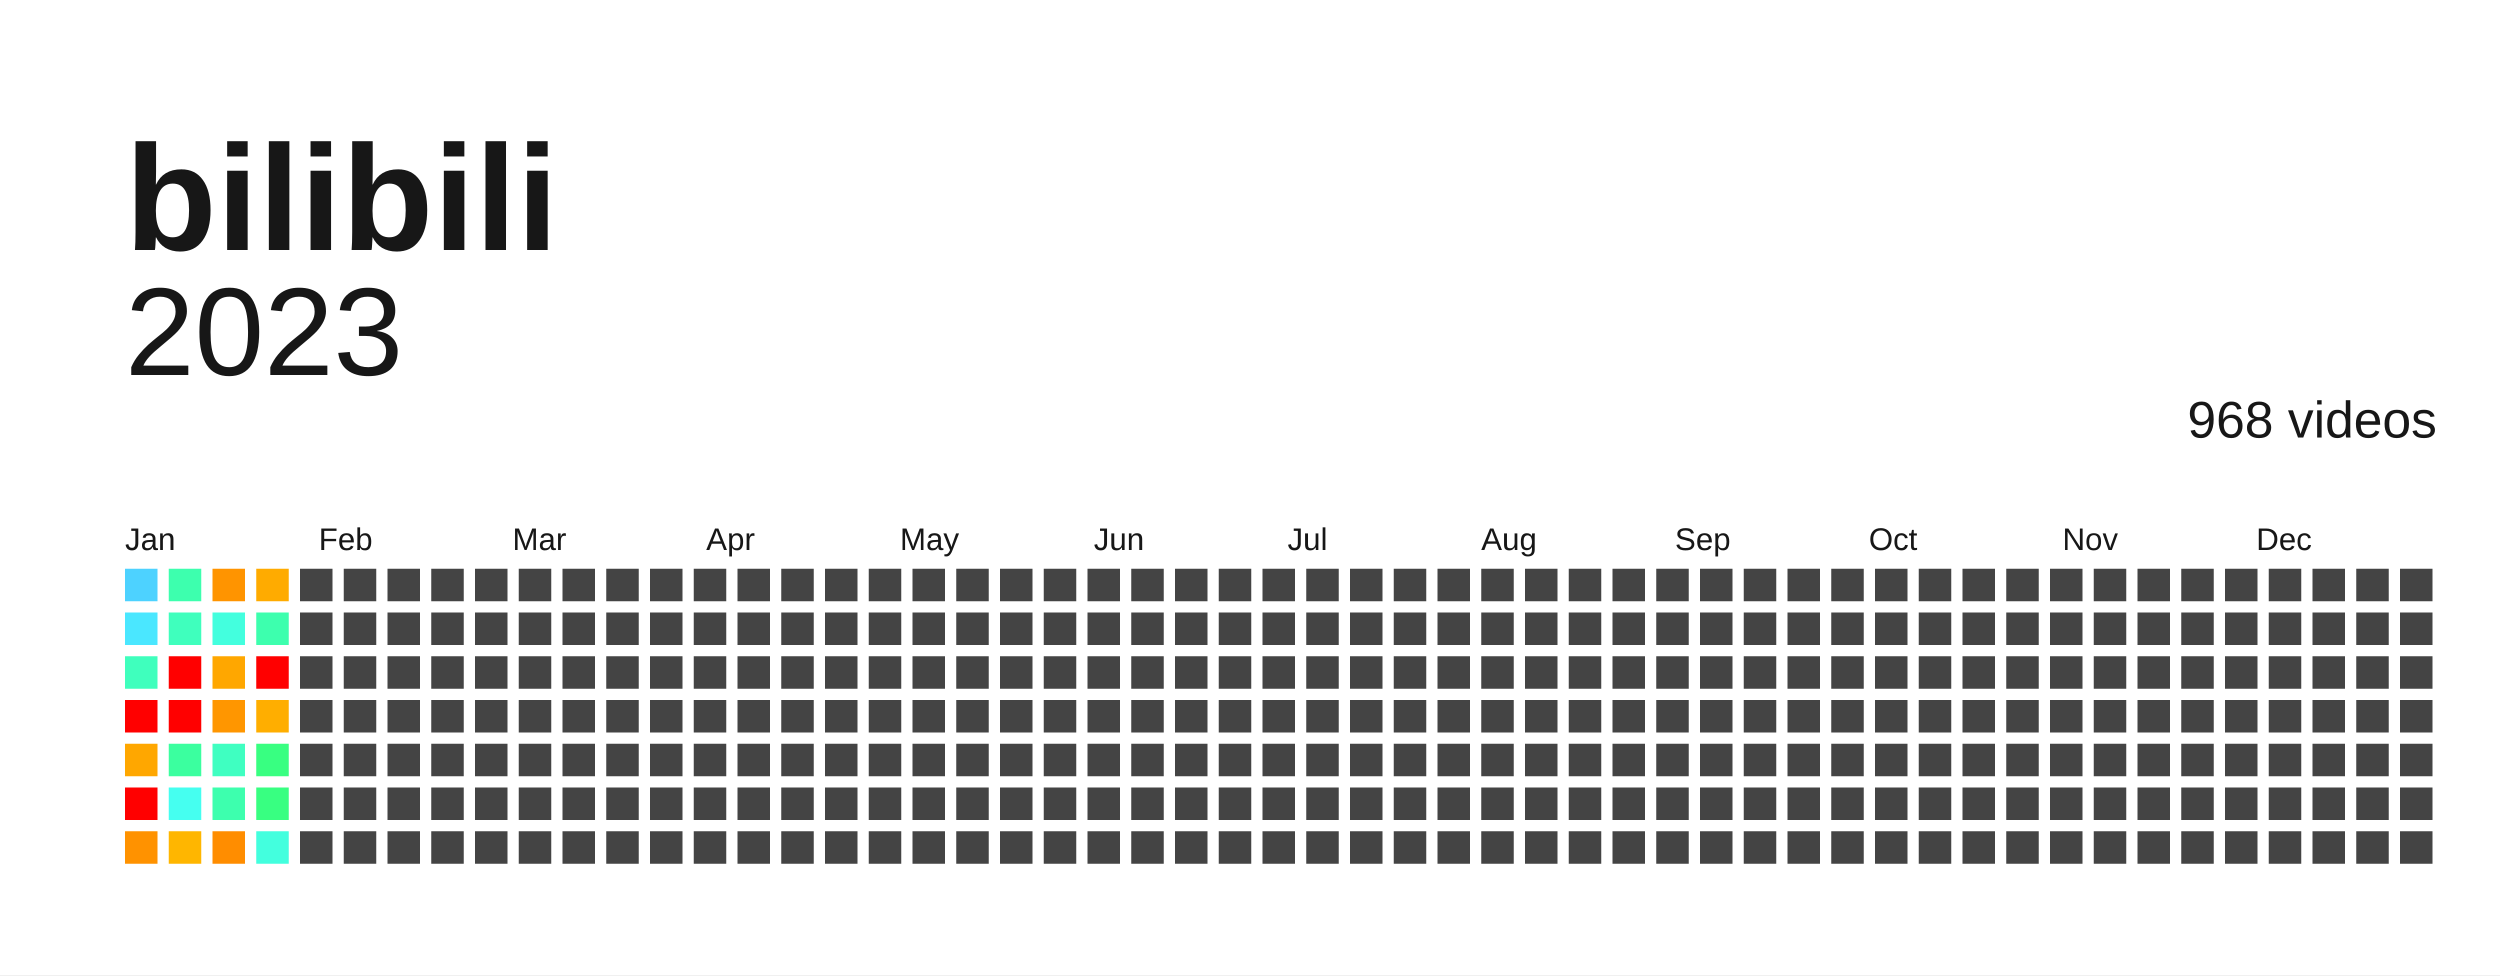
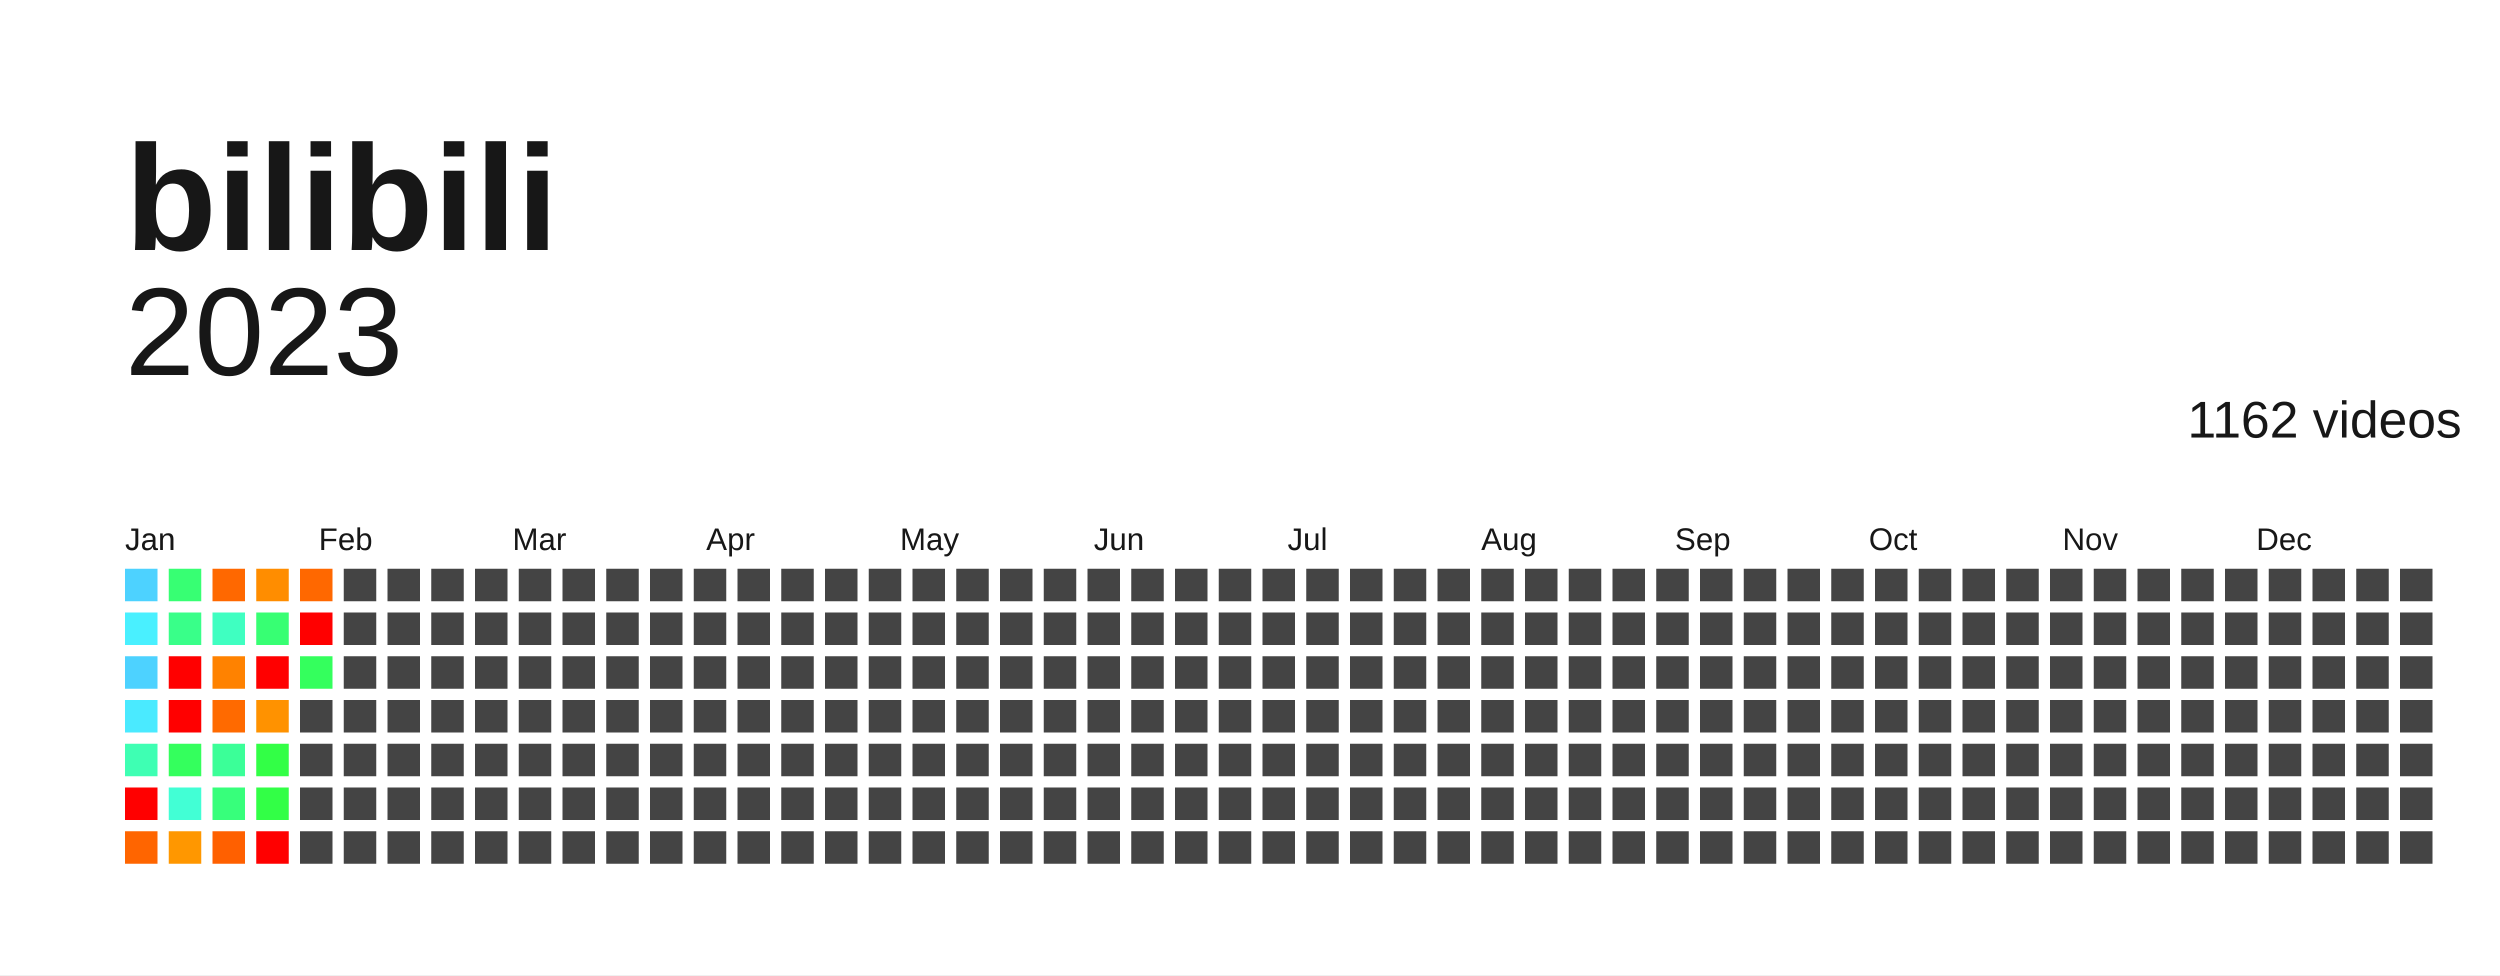
<svg xmlns="http://www.w3.org/2000/svg" baseProfile="full" height="78mm" version="1.1" viewBox="0,0,200,78" width="200mm">
  <defs />
  <rect fill="#FFFFFF" height="78" width="200" x="0" y="0" />
  <text fill="#171717" style="font-size:12px; font-family:Arial; font-weight:bold;" x="10" y="20">bilibili</text>
  <text alignment-baseline="hanging" fill="#171717" style="font-size:10.0px; font-family:Arial;" x="10" y="30">2023</text>
-   <text alignment-baseline="hanging" fill="#171717" style="font-size:4.125px; font-family:Arial;" x="175" y="35">968 videos</text>
+   <text alignment-baseline="hanging" fill="#171717" style="font-size:4.125px; font-family:Arial;" x="175" y="35">1162 videos</text>
  <text fill="#171717" style="font-size:2.5px; font-family:Arial" x="10.0" y="44">Jan</text>
  <text fill="#171717" style="font-size:2.5px; font-family:Arial" x="25.5" y="44">Feb</text>
  <text fill="#171717" style="font-size:2.5px; font-family:Arial" x="41.0" y="44">Mar</text>
  <text fill="#171717" style="font-size:2.5px; font-family:Arial" x="56.5" y="44">Apr</text>
  <text fill="#171717" style="font-size:2.5px; font-family:Arial" x="72.0" y="44">May</text>
  <text fill="#171717" style="font-size:2.5px; font-family:Arial" x="87.5" y="44">Jun</text>
  <text fill="#171717" style="font-size:2.5px; font-family:Arial" x="103.0" y="44">Jul</text>
  <text fill="#171717" style="font-size:2.5px; font-family:Arial" x="118.5" y="44">Aug</text>
  <text fill="#171717" style="font-size:2.5px; font-family:Arial" x="134.0" y="44">Sep</text>
  <text fill="#171717" style="font-size:2.5px; font-family:Arial" x="149.5" y="44">Oct</text>
  <text fill="#171717" style="font-size:2.5px; font-family:Arial" x="165.0" y="44">Nov</text>
  <text fill="#171717" style="font-size:2.5px; font-family:Arial" x="180.5" y="44">Dec</text>
  <rect fill="#4dd2ff" height="2.6" width="2.6" x="10.0" y="45.5" />
-   <rect fill="#4ae7ff" height="2.6" width="2.6" x="10.0" y="49.0" />
-   <rect fill="#3fffbd" height="2.6" width="2.6" x="10.0" y="52.5" />
-   <rect fill="red" height="2.6" width="2.6" x="10.0" y="56.0" />
-   <rect fill="#ffa700" height="2.6" width="2.6" x="10.0" y="59.5" />
+   <rect fill="#49f0ff" height="2.6" width="2.6" x="10.0" y="49.0" />
+   <rect fill="#4dd2ff" height="2.6" width="2.6" x="10.0" y="52.5" />
+   <rect fill="#4aeaff" height="2.6" width="2.6" x="10.0" y="56.0" />
+   <rect fill="#3effb3" height="2.6" width="2.6" x="10.0" y="59.5" />
  <rect fill="red" height="2.6" width="2.6" x="10.0" y="63.0" />
-   <rect fill="#ff9200" height="2.6" width="2.6" x="10.0" y="66.5" />
-   <rect fill="#3dffae" height="2.6" width="2.6" x="13.5" y="45.5" />
-   <rect fill="#3fffbd" height="2.6" width="2.6" x="13.5" y="49.0" />
+   <rect fill="#ff6500" height="2.6" width="2.6" x="10.0" y="66.5" />
+   <rect fill="#37ff73" height="2.6" width="2.6" x="13.5" y="45.5" />
+   <rect fill="#39ff89" height="2.6" width="2.6" x="13.5" y="49.0" />
  <rect fill="red" height="2.6" width="2.6" x="13.5" y="52.5" />
  <rect fill="red" height="2.6" width="2.6" x="13.5" y="56.0" />
-   <rect fill="#3bff9f" height="2.6" width="2.6" x="13.5" y="59.5" />
-   <rect fill="#45fff0" height="2.6" width="2.6" x="13.5" y="63.0" />
-   <rect fill="#ffb600" height="2.6" width="2.6" x="13.5" y="66.5" />
-   <rect fill="#ff9400" height="2.6" width="2.6" x="17.0" y="45.5" />
-   <rect fill="#43ffde" height="2.6" width="2.6" x="17.0" y="49.0" />
-   <rect fill="#ffa700" height="2.6" width="2.6" x="17.0" y="52.5" />
-   <rect fill="#ff9600" height="2.6" width="2.6" x="17.0" y="56.0" />
-   <rect fill="#3fffc1" height="2.6" width="2.6" x="17.0" y="59.5" />
-   <rect fill="#3dffae" height="2.6" width="2.6" x="17.0" y="63.0" />
-   <rect fill="#ff8d00" height="2.6" width="2.6" x="17.0" y="66.5" />
-   <rect fill="#ffab00" height="2.6" width="2.6" x="20.5" y="45.5" />
-   <rect fill="#3dffae" height="2.6" width="2.6" x="20.5" y="49.0" />
+   <rect fill="#34ff5d" height="2.6" width="2.6" x="13.5" y="59.5" />
+   <rect fill="#42ffd5" height="2.6" width="2.6" x="13.5" y="63.0" />
+   <rect fill="#ff9700" height="2.6" width="2.6" x="13.5" y="66.5" />
+   <rect fill="#ff6800" height="2.6" width="2.6" x="17.0" y="45.5" />
+   <rect fill="#3fffc1" height="2.6" width="2.6" x="17.0" y="49.0" />
+   <rect fill="#ff8200" height="2.6" width="2.6" x="17.0" y="52.5" />
+   <rect fill="#ff6a00" height="2.6" width="2.6" x="17.0" y="56.0" />
+   <rect fill="#3bff98" height="2.6" width="2.6" x="17.0" y="59.5" />
+   <rect fill="#37ff7b" height="2.6" width="2.6" x="17.0" y="63.0" />
+   <rect fill="#ff6000" height="2.6" width="2.6" x="17.0" y="66.5" />
+   <rect fill="#ff8d00" height="2.6" width="2.6" x="20.5" y="45.5" />
+   <rect fill="#37ff73" height="2.6" width="2.6" x="20.5" y="49.0" />
  <rect fill="red" height="2.6" width="2.6" x="20.5" y="52.5" />
-   <rect fill="#ffae00" height="2.6" width="2.6" x="20.5" y="56.0" />
-   <rect fill="#38ff81" height="2.6" width="2.6" x="20.5" y="59.5" />
-   <rect fill="#38ff81" height="2.6" width="2.6" x="20.5" y="63.0" />
-   <rect fill="#43ffde" height="2.6" width="2.6" x="20.5" y="66.5" />
-   <rect fill="#444444" height="2.6" width="2.6" x="24.0" y="45.5" />
-   <rect fill="#444444" height="2.6" width="2.6" x="24.0" y="49.0" />
-   <rect fill="#444444" height="2.6" width="2.6" x="24.0" y="52.5" />
+   <rect fill="#ff9200" height="2.6" width="2.6" x="20.5" y="56.0" />
+   <rect fill="#32ff46" height="2.6" width="2.6" x="20.5" y="59.5" />
+   <rect fill="#32ff46" height="2.6" width="2.6" x="20.5" y="63.0" />
+   <rect fill="red" height="2.6" width="2.6" x="20.5" y="66.5" />
+   <rect fill="#ff6800" height="2.6" width="2.6" x="24.0" y="45.5" />
+   <rect fill="red" height="2.6" width="2.6" x="24.0" y="49.0" />
+   <rect fill="#34ff5d" height="2.6" width="2.6" x="24.0" y="52.5" />
  <rect fill="#444444" height="2.6" width="2.6" x="24.0" y="56.0" />
  <rect fill="#444444" height="2.6" width="2.6" x="24.0" y="59.5" />
  <rect fill="#444444" height="2.6" width="2.6" x="24.0" y="63.0" />
  <rect fill="#444444" height="2.6" width="2.6" x="24.0" y="66.5" />
  <rect fill="#444444" height="2.6" width="2.6" x="27.5" y="45.5" />
  <rect fill="#444444" height="2.6" width="2.6" x="27.5" y="49.0" />
  <rect fill="#444444" height="2.6" width="2.6" x="27.5" y="52.5" />
  <rect fill="#444444" height="2.6" width="2.6" x="27.5" y="56.0" />
  <rect fill="#444444" height="2.6" width="2.6" x="27.5" y="59.5" />
  <rect fill="#444444" height="2.6" width="2.6" x="27.5" y="63.0" />
  <rect fill="#444444" height="2.6" width="2.6" x="27.5" y="66.5" />
  <rect fill="#444444" height="2.6" width="2.6" x="31.0" y="45.5" />
  <rect fill="#444444" height="2.6" width="2.6" x="31.0" y="49.0" />
  <rect fill="#444444" height="2.6" width="2.6" x="31.0" y="52.5" />
  <rect fill="#444444" height="2.6" width="2.6" x="31.0" y="56.0" />
  <rect fill="#444444" height="2.6" width="2.6" x="31.0" y="59.5" />
  <rect fill="#444444" height="2.6" width="2.6" x="31.0" y="63.0" />
  <rect fill="#444444" height="2.6" width="2.6" x="31.0" y="66.5" />
  <rect fill="#444444" height="2.6" width="2.6" x="34.5" y="45.5" />
  <rect fill="#444444" height="2.6" width="2.6" x="34.5" y="49.0" />
  <rect fill="#444444" height="2.6" width="2.6" x="34.5" y="52.5" />
  <rect fill="#444444" height="2.6" width="2.6" x="34.5" y="56.0" />
  <rect fill="#444444" height="2.6" width="2.6" x="34.5" y="59.5" />
  <rect fill="#444444" height="2.6" width="2.6" x="34.5" y="63.0" />
  <rect fill="#444444" height="2.6" width="2.6" x="34.5" y="66.5" />
  <rect fill="#444444" height="2.6" width="2.6" x="38.0" y="45.5" />
  <rect fill="#444444" height="2.6" width="2.6" x="38.0" y="49.0" />
  <rect fill="#444444" height="2.6" width="2.6" x="38.0" y="52.5" />
  <rect fill="#444444" height="2.6" width="2.6" x="38.0" y="56.0" />
  <rect fill="#444444" height="2.6" width="2.6" x="38.0" y="59.5" />
  <rect fill="#444444" height="2.6" width="2.6" x="38.0" y="63.0" />
  <rect fill="#444444" height="2.6" width="2.6" x="38.0" y="66.5" />
  <rect fill="#444444" height="2.6" width="2.6" x="41.5" y="45.5" />
  <rect fill="#444444" height="2.6" width="2.6" x="41.5" y="49.0" />
  <rect fill="#444444" height="2.6" width="2.6" x="41.5" y="52.5" />
  <rect fill="#444444" height="2.6" width="2.6" x="41.5" y="56.0" />
  <rect fill="#444444" height="2.6" width="2.6" x="41.5" y="59.5" />
  <rect fill="#444444" height="2.6" width="2.6" x="41.5" y="63.0" />
  <rect fill="#444444" height="2.6" width="2.6" x="41.5" y="66.5" />
  <rect fill="#444444" height="2.6" width="2.6" x="45.0" y="45.5" />
  <rect fill="#444444" height="2.6" width="2.6" x="45.0" y="49.0" />
  <rect fill="#444444" height="2.6" width="2.6" x="45.0" y="52.5" />
  <rect fill="#444444" height="2.6" width="2.6" x="45.0" y="56.0" />
  <rect fill="#444444" height="2.6" width="2.6" x="45.0" y="59.5" />
  <rect fill="#444444" height="2.6" width="2.6" x="45.0" y="63.0" />
  <rect fill="#444444" height="2.6" width="2.6" x="45.0" y="66.5" />
  <rect fill="#444444" height="2.6" width="2.6" x="48.5" y="45.5" />
  <rect fill="#444444" height="2.6" width="2.6" x="48.5" y="49.0" />
  <rect fill="#444444" height="2.6" width="2.6" x="48.5" y="52.5" />
  <rect fill="#444444" height="2.6" width="2.6" x="48.5" y="56.0" />
  <rect fill="#444444" height="2.6" width="2.6" x="48.5" y="59.5" />
  <rect fill="#444444" height="2.6" width="2.6" x="48.5" y="63.0" />
  <rect fill="#444444" height="2.6" width="2.6" x="48.5" y="66.5" />
  <rect fill="#444444" height="2.6" width="2.6" x="52.0" y="45.5" />
  <rect fill="#444444" height="2.6" width="2.6" x="52.0" y="49.0" />
  <rect fill="#444444" height="2.6" width="2.6" x="52.0" y="52.5" />
  <rect fill="#444444" height="2.6" width="2.6" x="52.0" y="56.0" />
  <rect fill="#444444" height="2.6" width="2.6" x="52.0" y="59.5" />
  <rect fill="#444444" height="2.6" width="2.6" x="52.0" y="63.0" />
  <rect fill="#444444" height="2.6" width="2.6" x="52.0" y="66.5" />
  <rect fill="#444444" height="2.6" width="2.6" x="55.5" y="45.5" />
  <rect fill="#444444" height="2.6" width="2.6" x="55.5" y="49.0" />
  <rect fill="#444444" height="2.6" width="2.6" x="55.5" y="52.5" />
  <rect fill="#444444" height="2.6" width="2.6" x="55.5" y="56.0" />
  <rect fill="#444444" height="2.6" width="2.6" x="55.5" y="59.5" />
  <rect fill="#444444" height="2.6" width="2.6" x="55.5" y="63.0" />
  <rect fill="#444444" height="2.6" width="2.6" x="55.5" y="66.5" />
  <rect fill="#444444" height="2.6" width="2.6" x="59.0" y="45.5" />
  <rect fill="#444444" height="2.6" width="2.6" x="59.0" y="49.0" />
  <rect fill="#444444" height="2.6" width="2.6" x="59.0" y="52.5" />
  <rect fill="#444444" height="2.6" width="2.6" x="59.0" y="56.0" />
  <rect fill="#444444" height="2.6" width="2.6" x="59.0" y="59.5" />
  <rect fill="#444444" height="2.6" width="2.6" x="59.0" y="63.0" />
  <rect fill="#444444" height="2.6" width="2.6" x="59.0" y="66.5" />
  <rect fill="#444444" height="2.6" width="2.6" x="62.5" y="45.5" />
  <rect fill="#444444" height="2.6" width="2.6" x="62.5" y="49.0" />
  <rect fill="#444444" height="2.6" width="2.6" x="62.5" y="52.5" />
  <rect fill="#444444" height="2.6" width="2.6" x="62.5" y="56.0" />
  <rect fill="#444444" height="2.6" width="2.6" x="62.5" y="59.5" />
  <rect fill="#444444" height="2.6" width="2.6" x="62.5" y="63.0" />
  <rect fill="#444444" height="2.6" width="2.6" x="62.5" y="66.5" />
  <rect fill="#444444" height="2.6" width="2.6" x="66.0" y="45.5" />
  <rect fill="#444444" height="2.6" width="2.6" x="66.0" y="49.0" />
  <rect fill="#444444" height="2.6" width="2.6" x="66.0" y="52.5" />
  <rect fill="#444444" height="2.6" width="2.6" x="66.0" y="56.0" />
  <rect fill="#444444" height="2.6" width="2.6" x="66.0" y="59.5" />
  <rect fill="#444444" height="2.6" width="2.6" x="66.0" y="63.0" />
  <rect fill="#444444" height="2.6" width="2.6" x="66.0" y="66.5" />
  <rect fill="#444444" height="2.6" width="2.6" x="69.5" y="45.5" />
  <rect fill="#444444" height="2.6" width="2.6" x="69.5" y="49.0" />
  <rect fill="#444444" height="2.6" width="2.6" x="69.5" y="52.5" />
  <rect fill="#444444" height="2.6" width="2.6" x="69.5" y="56.0" />
  <rect fill="#444444" height="2.6" width="2.6" x="69.5" y="59.5" />
  <rect fill="#444444" height="2.6" width="2.6" x="69.5" y="63.0" />
  <rect fill="#444444" height="2.6" width="2.6" x="69.5" y="66.5" />
  <rect fill="#444444" height="2.6" width="2.6" x="73.0" y="45.5" />
  <rect fill="#444444" height="2.6" width="2.6" x="73.0" y="49.0" />
  <rect fill="#444444" height="2.6" width="2.6" x="73.0" y="52.5" />
  <rect fill="#444444" height="2.6" width="2.6" x="73.0" y="56.0" />
  <rect fill="#444444" height="2.6" width="2.6" x="73.0" y="59.5" />
  <rect fill="#444444" height="2.6" width="2.6" x="73.0" y="63.0" />
  <rect fill="#444444" height="2.6" width="2.6" x="73.0" y="66.5" />
  <rect fill="#444444" height="2.6" width="2.6" x="76.5" y="45.5" />
  <rect fill="#444444" height="2.6" width="2.6" x="76.5" y="49.0" />
  <rect fill="#444444" height="2.6" width="2.6" x="76.5" y="52.5" />
  <rect fill="#444444" height="2.6" width="2.6" x="76.5" y="56.0" />
  <rect fill="#444444" height="2.6" width="2.6" x="76.5" y="59.5" />
  <rect fill="#444444" height="2.6" width="2.6" x="76.5" y="63.0" />
  <rect fill="#444444" height="2.6" width="2.6" x="76.5" y="66.5" />
  <rect fill="#444444" height="2.6" width="2.6" x="80.0" y="45.5" />
  <rect fill="#444444" height="2.6" width="2.6" x="80.0" y="49.0" />
  <rect fill="#444444" height="2.6" width="2.6" x="80.0" y="52.5" />
  <rect fill="#444444" height="2.6" width="2.6" x="80.0" y="56.0" />
  <rect fill="#444444" height="2.6" width="2.6" x="80.0" y="59.5" />
  <rect fill="#444444" height="2.6" width="2.6" x="80.0" y="63.0" />
  <rect fill="#444444" height="2.6" width="2.6" x="80.0" y="66.5" />
  <rect fill="#444444" height="2.6" width="2.6" x="83.5" y="45.5" />
  <rect fill="#444444" height="2.6" width="2.6" x="83.5" y="49.0" />
  <rect fill="#444444" height="2.6" width="2.6" x="83.5" y="52.5" />
  <rect fill="#444444" height="2.6" width="2.6" x="83.5" y="56.0" />
  <rect fill="#444444" height="2.6" width="2.6" x="83.5" y="59.5" />
  <rect fill="#444444" height="2.6" width="2.6" x="83.5" y="63.0" />
  <rect fill="#444444" height="2.6" width="2.6" x="83.5" y="66.5" />
  <rect fill="#444444" height="2.6" width="2.6" x="87.0" y="45.5" />
  <rect fill="#444444" height="2.6" width="2.6" x="87.0" y="49.0" />
  <rect fill="#444444" height="2.6" width="2.6" x="87.0" y="52.5" />
  <rect fill="#444444" height="2.6" width="2.6" x="87.0" y="56.0" />
  <rect fill="#444444" height="2.6" width="2.6" x="87.0" y="59.5" />
  <rect fill="#444444" height="2.6" width="2.6" x="87.0" y="63.0" />
  <rect fill="#444444" height="2.6" width="2.6" x="87.0" y="66.5" />
  <rect fill="#444444" height="2.6" width="2.6" x="90.5" y="45.5" />
  <rect fill="#444444" height="2.6" width="2.6" x="90.5" y="49.0" />
  <rect fill="#444444" height="2.6" width="2.6" x="90.5" y="52.5" />
  <rect fill="#444444" height="2.6" width="2.6" x="90.5" y="56.0" />
  <rect fill="#444444" height="2.6" width="2.6" x="90.5" y="59.5" />
  <rect fill="#444444" height="2.6" width="2.6" x="90.5" y="63.0" />
  <rect fill="#444444" height="2.6" width="2.6" x="90.5" y="66.5" />
  <rect fill="#444444" height="2.6" width="2.6" x="94.0" y="45.5" />
  <rect fill="#444444" height="2.6" width="2.6" x="94.0" y="49.0" />
  <rect fill="#444444" height="2.6" width="2.6" x="94.0" y="52.5" />
  <rect fill="#444444" height="2.6" width="2.6" x="94.0" y="56.0" />
  <rect fill="#444444" height="2.6" width="2.6" x="94.0" y="59.5" />
  <rect fill="#444444" height="2.6" width="2.6" x="94.0" y="63.0" />
  <rect fill="#444444" height="2.6" width="2.6" x="94.0" y="66.5" />
  <rect fill="#444444" height="2.6" width="2.6" x="97.5" y="45.5" />
  <rect fill="#444444" height="2.6" width="2.6" x="97.5" y="49.0" />
  <rect fill="#444444" height="2.6" width="2.6" x="97.5" y="52.5" />
  <rect fill="#444444" height="2.6" width="2.6" x="97.5" y="56.0" />
  <rect fill="#444444" height="2.6" width="2.6" x="97.5" y="59.5" />
  <rect fill="#444444" height="2.6" width="2.6" x="97.5" y="63.0" />
  <rect fill="#444444" height="2.6" width="2.6" x="97.5" y="66.5" />
  <rect fill="#444444" height="2.6" width="2.6" x="101.0" y="45.5" />
  <rect fill="#444444" height="2.6" width="2.6" x="101.0" y="49.0" />
  <rect fill="#444444" height="2.6" width="2.6" x="101.0" y="52.5" />
  <rect fill="#444444" height="2.6" width="2.6" x="101.0" y="56.0" />
  <rect fill="#444444" height="2.6" width="2.6" x="101.0" y="59.5" />
  <rect fill="#444444" height="2.6" width="2.6" x="101.0" y="63.0" />
  <rect fill="#444444" height="2.6" width="2.6" x="101.0" y="66.5" />
  <rect fill="#444444" height="2.6" width="2.6" x="104.5" y="45.5" />
  <rect fill="#444444" height="2.6" width="2.6" x="104.5" y="49.0" />
  <rect fill="#444444" height="2.6" width="2.6" x="104.5" y="52.5" />
  <rect fill="#444444" height="2.6" width="2.6" x="104.5" y="56.0" />
  <rect fill="#444444" height="2.6" width="2.6" x="104.5" y="59.5" />
  <rect fill="#444444" height="2.6" width="2.6" x="104.5" y="63.0" />
  <rect fill="#444444" height="2.6" width="2.6" x="104.5" y="66.5" />
  <rect fill="#444444" height="2.6" width="2.6" x="108.0" y="45.5" />
  <rect fill="#444444" height="2.6" width="2.6" x="108.0" y="49.0" />
  <rect fill="#444444" height="2.6" width="2.6" x="108.0" y="52.5" />
  <rect fill="#444444" height="2.6" width="2.6" x="108.0" y="56.0" />
  <rect fill="#444444" height="2.6" width="2.6" x="108.0" y="59.5" />
  <rect fill="#444444" height="2.6" width="2.6" x="108.0" y="63.0" />
  <rect fill="#444444" height="2.6" width="2.6" x="108.0" y="66.5" />
  <rect fill="#444444" height="2.6" width="2.6" x="111.5" y="45.5" />
  <rect fill="#444444" height="2.6" width="2.6" x="111.5" y="49.0" />
  <rect fill="#444444" height="2.6" width="2.6" x="111.5" y="52.5" />
  <rect fill="#444444" height="2.6" width="2.6" x="111.5" y="56.0" />
  <rect fill="#444444" height="2.6" width="2.6" x="111.5" y="59.5" />
  <rect fill="#444444" height="2.6" width="2.6" x="111.5" y="63.0" />
  <rect fill="#444444" height="2.6" width="2.6" x="111.5" y="66.5" />
  <rect fill="#444444" height="2.6" width="2.6" x="115.0" y="45.5" />
  <rect fill="#444444" height="2.6" width="2.6" x="115.0" y="49.0" />
  <rect fill="#444444" height="2.6" width="2.6" x="115.0" y="52.5" />
  <rect fill="#444444" height="2.6" width="2.6" x="115.0" y="56.0" />
  <rect fill="#444444" height="2.6" width="2.6" x="115.0" y="59.5" />
  <rect fill="#444444" height="2.6" width="2.6" x="115.0" y="63.0" />
  <rect fill="#444444" height="2.6" width="2.6" x="115.0" y="66.5" />
  <rect fill="#444444" height="2.6" width="2.6" x="118.5" y="45.5" />
  <rect fill="#444444" height="2.6" width="2.6" x="118.5" y="49.0" />
  <rect fill="#444444" height="2.6" width="2.6" x="118.5" y="52.5" />
  <rect fill="#444444" height="2.6" width="2.6" x="118.5" y="56.0" />
  <rect fill="#444444" height="2.6" width="2.6" x="118.5" y="59.5" />
  <rect fill="#444444" height="2.6" width="2.6" x="118.5" y="63.0" />
  <rect fill="#444444" height="2.6" width="2.6" x="118.5" y="66.5" />
  <rect fill="#444444" height="2.6" width="2.6" x="122.0" y="45.5" />
  <rect fill="#444444" height="2.6" width="2.6" x="122.0" y="49.0" />
  <rect fill="#444444" height="2.6" width="2.6" x="122.0" y="52.5" />
  <rect fill="#444444" height="2.6" width="2.6" x="122.0" y="56.0" />
  <rect fill="#444444" height="2.6" width="2.6" x="122.0" y="59.5" />
  <rect fill="#444444" height="2.6" width="2.6" x="122.0" y="63.0" />
  <rect fill="#444444" height="2.6" width="2.6" x="122.0" y="66.5" />
  <rect fill="#444444" height="2.6" width="2.6" x="125.5" y="45.5" />
  <rect fill="#444444" height="2.6" width="2.6" x="125.5" y="49.0" />
  <rect fill="#444444" height="2.6" width="2.6" x="125.5" y="52.5" />
  <rect fill="#444444" height="2.6" width="2.6" x="125.5" y="56.0" />
  <rect fill="#444444" height="2.6" width="2.6" x="125.5" y="59.5" />
  <rect fill="#444444" height="2.6" width="2.6" x="125.5" y="63.0" />
  <rect fill="#444444" height="2.6" width="2.6" x="125.5" y="66.5" />
  <rect fill="#444444" height="2.6" width="2.6" x="129.0" y="45.5" />
  <rect fill="#444444" height="2.6" width="2.6" x="129.0" y="49.0" />
  <rect fill="#444444" height="2.6" width="2.6" x="129.0" y="52.5" />
  <rect fill="#444444" height="2.6" width="2.6" x="129.0" y="56.0" />
  <rect fill="#444444" height="2.6" width="2.6" x="129.0" y="59.5" />
  <rect fill="#444444" height="2.6" width="2.6" x="129.0" y="63.0" />
  <rect fill="#444444" height="2.6" width="2.6" x="129.0" y="66.5" />
  <rect fill="#444444" height="2.6" width="2.6" x="132.5" y="45.5" />
  <rect fill="#444444" height="2.6" width="2.6" x="132.5" y="49.0" />
  <rect fill="#444444" height="2.6" width="2.6" x="132.5" y="52.5" />
  <rect fill="#444444" height="2.6" width="2.6" x="132.5" y="56.0" />
  <rect fill="#444444" height="2.6" width="2.6" x="132.5" y="59.5" />
  <rect fill="#444444" height="2.6" width="2.6" x="132.5" y="63.0" />
  <rect fill="#444444" height="2.6" width="2.6" x="132.5" y="66.5" />
  <rect fill="#444444" height="2.6" width="2.6" x="136.0" y="45.5" />
  <rect fill="#444444" height="2.6" width="2.6" x="136.0" y="49.0" />
  <rect fill="#444444" height="2.6" width="2.6" x="136.0" y="52.5" />
  <rect fill="#444444" height="2.6" width="2.6" x="136.0" y="56.0" />
  <rect fill="#444444" height="2.6" width="2.6" x="136.0" y="59.5" />
  <rect fill="#444444" height="2.6" width="2.6" x="136.0" y="63.0" />
  <rect fill="#444444" height="2.6" width="2.6" x="136.0" y="66.5" />
  <rect fill="#444444" height="2.6" width="2.6" x="139.5" y="45.5" />
  <rect fill="#444444" height="2.6" width="2.6" x="139.5" y="49.0" />
  <rect fill="#444444" height="2.6" width="2.6" x="139.5" y="52.5" />
  <rect fill="#444444" height="2.6" width="2.6" x="139.5" y="56.0" />
  <rect fill="#444444" height="2.6" width="2.6" x="139.5" y="59.5" />
  <rect fill="#444444" height="2.6" width="2.6" x="139.5" y="63.0" />
  <rect fill="#444444" height="2.6" width="2.6" x="139.5" y="66.5" />
  <rect fill="#444444" height="2.6" width="2.6" x="143.0" y="45.5" />
  <rect fill="#444444" height="2.6" width="2.6" x="143.0" y="49.0" />
  <rect fill="#444444" height="2.6" width="2.6" x="143.0" y="52.5" />
  <rect fill="#444444" height="2.6" width="2.6" x="143.0" y="56.0" />
  <rect fill="#444444" height="2.6" width="2.6" x="143.0" y="59.5" />
  <rect fill="#444444" height="2.6" width="2.6" x="143.0" y="63.0" />
  <rect fill="#444444" height="2.6" width="2.6" x="143.0" y="66.5" />
  <rect fill="#444444" height="2.6" width="2.6" x="146.5" y="45.5" />
  <rect fill="#444444" height="2.6" width="2.6" x="146.5" y="49.0" />
  <rect fill="#444444" height="2.6" width="2.6" x="146.5" y="52.5" />
  <rect fill="#444444" height="2.6" width="2.6" x="146.5" y="56.0" />
  <rect fill="#444444" height="2.6" width="2.6" x="146.5" y="59.5" />
  <rect fill="#444444" height="2.6" width="2.6" x="146.5" y="63.0" />
  <rect fill="#444444" height="2.6" width="2.6" x="146.5" y="66.5" />
  <rect fill="#444444" height="2.6" width="2.6" x="150.0" y="45.5" />
  <rect fill="#444444" height="2.6" width="2.6" x="150.0" y="49.0" />
  <rect fill="#444444" height="2.6" width="2.6" x="150.0" y="52.5" />
  <rect fill="#444444" height="2.6" width="2.6" x="150.0" y="56.0" />
  <rect fill="#444444" height="2.6" width="2.6" x="150.0" y="59.5" />
  <rect fill="#444444" height="2.6" width="2.6" x="150.0" y="63.0" />
  <rect fill="#444444" height="2.6" width="2.6" x="150.0" y="66.5" />
  <rect fill="#444444" height="2.6" width="2.6" x="153.5" y="45.5" />
  <rect fill="#444444" height="2.6" width="2.6" x="153.5" y="49.0" />
  <rect fill="#444444" height="2.6" width="2.6" x="153.5" y="52.5" />
  <rect fill="#444444" height="2.6" width="2.6" x="153.5" y="56.0" />
  <rect fill="#444444" height="2.6" width="2.6" x="153.5" y="59.5" />
  <rect fill="#444444" height="2.6" width="2.6" x="153.5" y="63.0" />
  <rect fill="#444444" height="2.6" width="2.6" x="153.5" y="66.5" />
  <rect fill="#444444" height="2.6" width="2.6" x="157.0" y="45.5" />
  <rect fill="#444444" height="2.6" width="2.6" x="157.0" y="49.0" />
  <rect fill="#444444" height="2.6" width="2.6" x="157.0" y="52.5" />
  <rect fill="#444444" height="2.6" width="2.6" x="157.0" y="56.0" />
  <rect fill="#444444" height="2.6" width="2.6" x="157.0" y="59.5" />
  <rect fill="#444444" height="2.6" width="2.6" x="157.0" y="63.0" />
  <rect fill="#444444" height="2.6" width="2.6" x="157.0" y="66.5" />
  <rect fill="#444444" height="2.6" width="2.6" x="160.5" y="45.5" />
  <rect fill="#444444" height="2.6" width="2.6" x="160.5" y="49.0" />
  <rect fill="#444444" height="2.6" width="2.6" x="160.5" y="52.5" />
  <rect fill="#444444" height="2.6" width="2.6" x="160.5" y="56.0" />
  <rect fill="#444444" height="2.6" width="2.6" x="160.5" y="59.5" />
  <rect fill="#444444" height="2.6" width="2.6" x="160.5" y="63.0" />
  <rect fill="#444444" height="2.6" width="2.6" x="160.5" y="66.5" />
  <rect fill="#444444" height="2.6" width="2.6" x="164.0" y="45.5" />
  <rect fill="#444444" height="2.6" width="2.6" x="164.0" y="49.0" />
  <rect fill="#444444" height="2.6" width="2.6" x="164.0" y="52.5" />
  <rect fill="#444444" height="2.6" width="2.6" x="164.0" y="56.0" />
  <rect fill="#444444" height="2.6" width="2.6" x="164.0" y="59.5" />
  <rect fill="#444444" height="2.6" width="2.6" x="164.0" y="63.0" />
  <rect fill="#444444" height="2.6" width="2.6" x="164.0" y="66.5" />
  <rect fill="#444444" height="2.6" width="2.6" x="167.5" y="45.5" />
  <rect fill="#444444" height="2.6" width="2.6" x="167.5" y="49.0" />
  <rect fill="#444444" height="2.6" width="2.6" x="167.5" y="52.5" />
  <rect fill="#444444" height="2.6" width="2.6" x="167.5" y="56.0" />
  <rect fill="#444444" height="2.6" width="2.6" x="167.5" y="59.5" />
  <rect fill="#444444" height="2.6" width="2.6" x="167.5" y="63.0" />
  <rect fill="#444444" height="2.6" width="2.6" x="167.5" y="66.5" />
  <rect fill="#444444" height="2.6" width="2.6" x="171.0" y="45.5" />
  <rect fill="#444444" height="2.6" width="2.6" x="171.0" y="49.0" />
  <rect fill="#444444" height="2.6" width="2.6" x="171.0" y="52.5" />
  <rect fill="#444444" height="2.6" width="2.6" x="171.0" y="56.0" />
  <rect fill="#444444" height="2.6" width="2.6" x="171.0" y="59.5" />
  <rect fill="#444444" height="2.6" width="2.6" x="171.0" y="63.0" />
  <rect fill="#444444" height="2.6" width="2.6" x="171.0" y="66.5" />
  <rect fill="#444444" height="2.6" width="2.6" x="174.5" y="45.5" />
  <rect fill="#444444" height="2.6" width="2.6" x="174.5" y="49.0" />
  <rect fill="#444444" height="2.6" width="2.6" x="174.5" y="52.5" />
  <rect fill="#444444" height="2.6" width="2.6" x="174.5" y="56.0" />
  <rect fill="#444444" height="2.6" width="2.6" x="174.5" y="59.5" />
  <rect fill="#444444" height="2.6" width="2.6" x="174.5" y="63.0" />
  <rect fill="#444444" height="2.6" width="2.6" x="174.5" y="66.5" />
  <rect fill="#444444" height="2.6" width="2.6" x="178.0" y="45.5" />
  <rect fill="#444444" height="2.6" width="2.6" x="178.0" y="49.0" />
  <rect fill="#444444" height="2.6" width="2.6" x="178.0" y="52.5" />
  <rect fill="#444444" height="2.6" width="2.6" x="178.0" y="56.0" />
  <rect fill="#444444" height="2.6" width="2.6" x="178.0" y="59.5" />
  <rect fill="#444444" height="2.6" width="2.6" x="178.0" y="63.0" />
  <rect fill="#444444" height="2.6" width="2.6" x="178.0" y="66.5" />
  <rect fill="#444444" height="2.6" width="2.6" x="181.5" y="45.5" />
  <rect fill="#444444" height="2.6" width="2.6" x="181.5" y="49.0" />
  <rect fill="#444444" height="2.6" width="2.6" x="181.5" y="52.5" />
  <rect fill="#444444" height="2.6" width="2.6" x="181.5" y="56.0" />
  <rect fill="#444444" height="2.6" width="2.6" x="181.5" y="59.5" />
  <rect fill="#444444" height="2.6" width="2.6" x="181.5" y="63.0" />
  <rect fill="#444444" height="2.6" width="2.6" x="181.5" y="66.5" />
  <rect fill="#444444" height="2.6" width="2.6" x="185.0" y="45.5" />
  <rect fill="#444444" height="2.6" width="2.6" x="185.0" y="49.0" />
  <rect fill="#444444" height="2.6" width="2.6" x="185.0" y="52.5" />
  <rect fill="#444444" height="2.6" width="2.6" x="185.0" y="56.0" />
  <rect fill="#444444" height="2.6" width="2.6" x="185.0" y="59.5" />
  <rect fill="#444444" height="2.6" width="2.6" x="185.0" y="63.0" />
  <rect fill="#444444" height="2.6" width="2.6" x="185.0" y="66.5" />
  <rect fill="#444444" height="2.6" width="2.6" x="188.5" y="45.5" />
  <rect fill="#444444" height="2.6" width="2.6" x="188.5" y="49.0" />
  <rect fill="#444444" height="2.6" width="2.6" x="188.5" y="52.5" />
  <rect fill="#444444" height="2.6" width="2.6" x="188.5" y="56.0" />
  <rect fill="#444444" height="2.6" width="2.6" x="188.5" y="59.5" />
  <rect fill="#444444" height="2.6" width="2.6" x="188.5" y="63.0" />
  <rect fill="#444444" height="2.6" width="2.6" x="188.5" y="66.5" />
  <rect fill="#444444" height="2.6" width="2.6" x="192.0" y="45.5" />
  <rect fill="#444444" height="2.6" width="2.6" x="192.0" y="49.0" />
  <rect fill="#444444" height="2.6" width="2.6" x="192.0" y="52.5" />
  <rect fill="#444444" height="2.6" width="2.6" x="192.0" y="56.0" />
  <rect fill="#444444" height="2.6" width="2.6" x="192.0" y="59.5" />
  <rect fill="#444444" height="2.6" width="2.6" x="192.0" y="63.0" />
  <rect fill="#444444" height="2.6" width="2.6" x="192.0" y="66.5" />
</svg>
